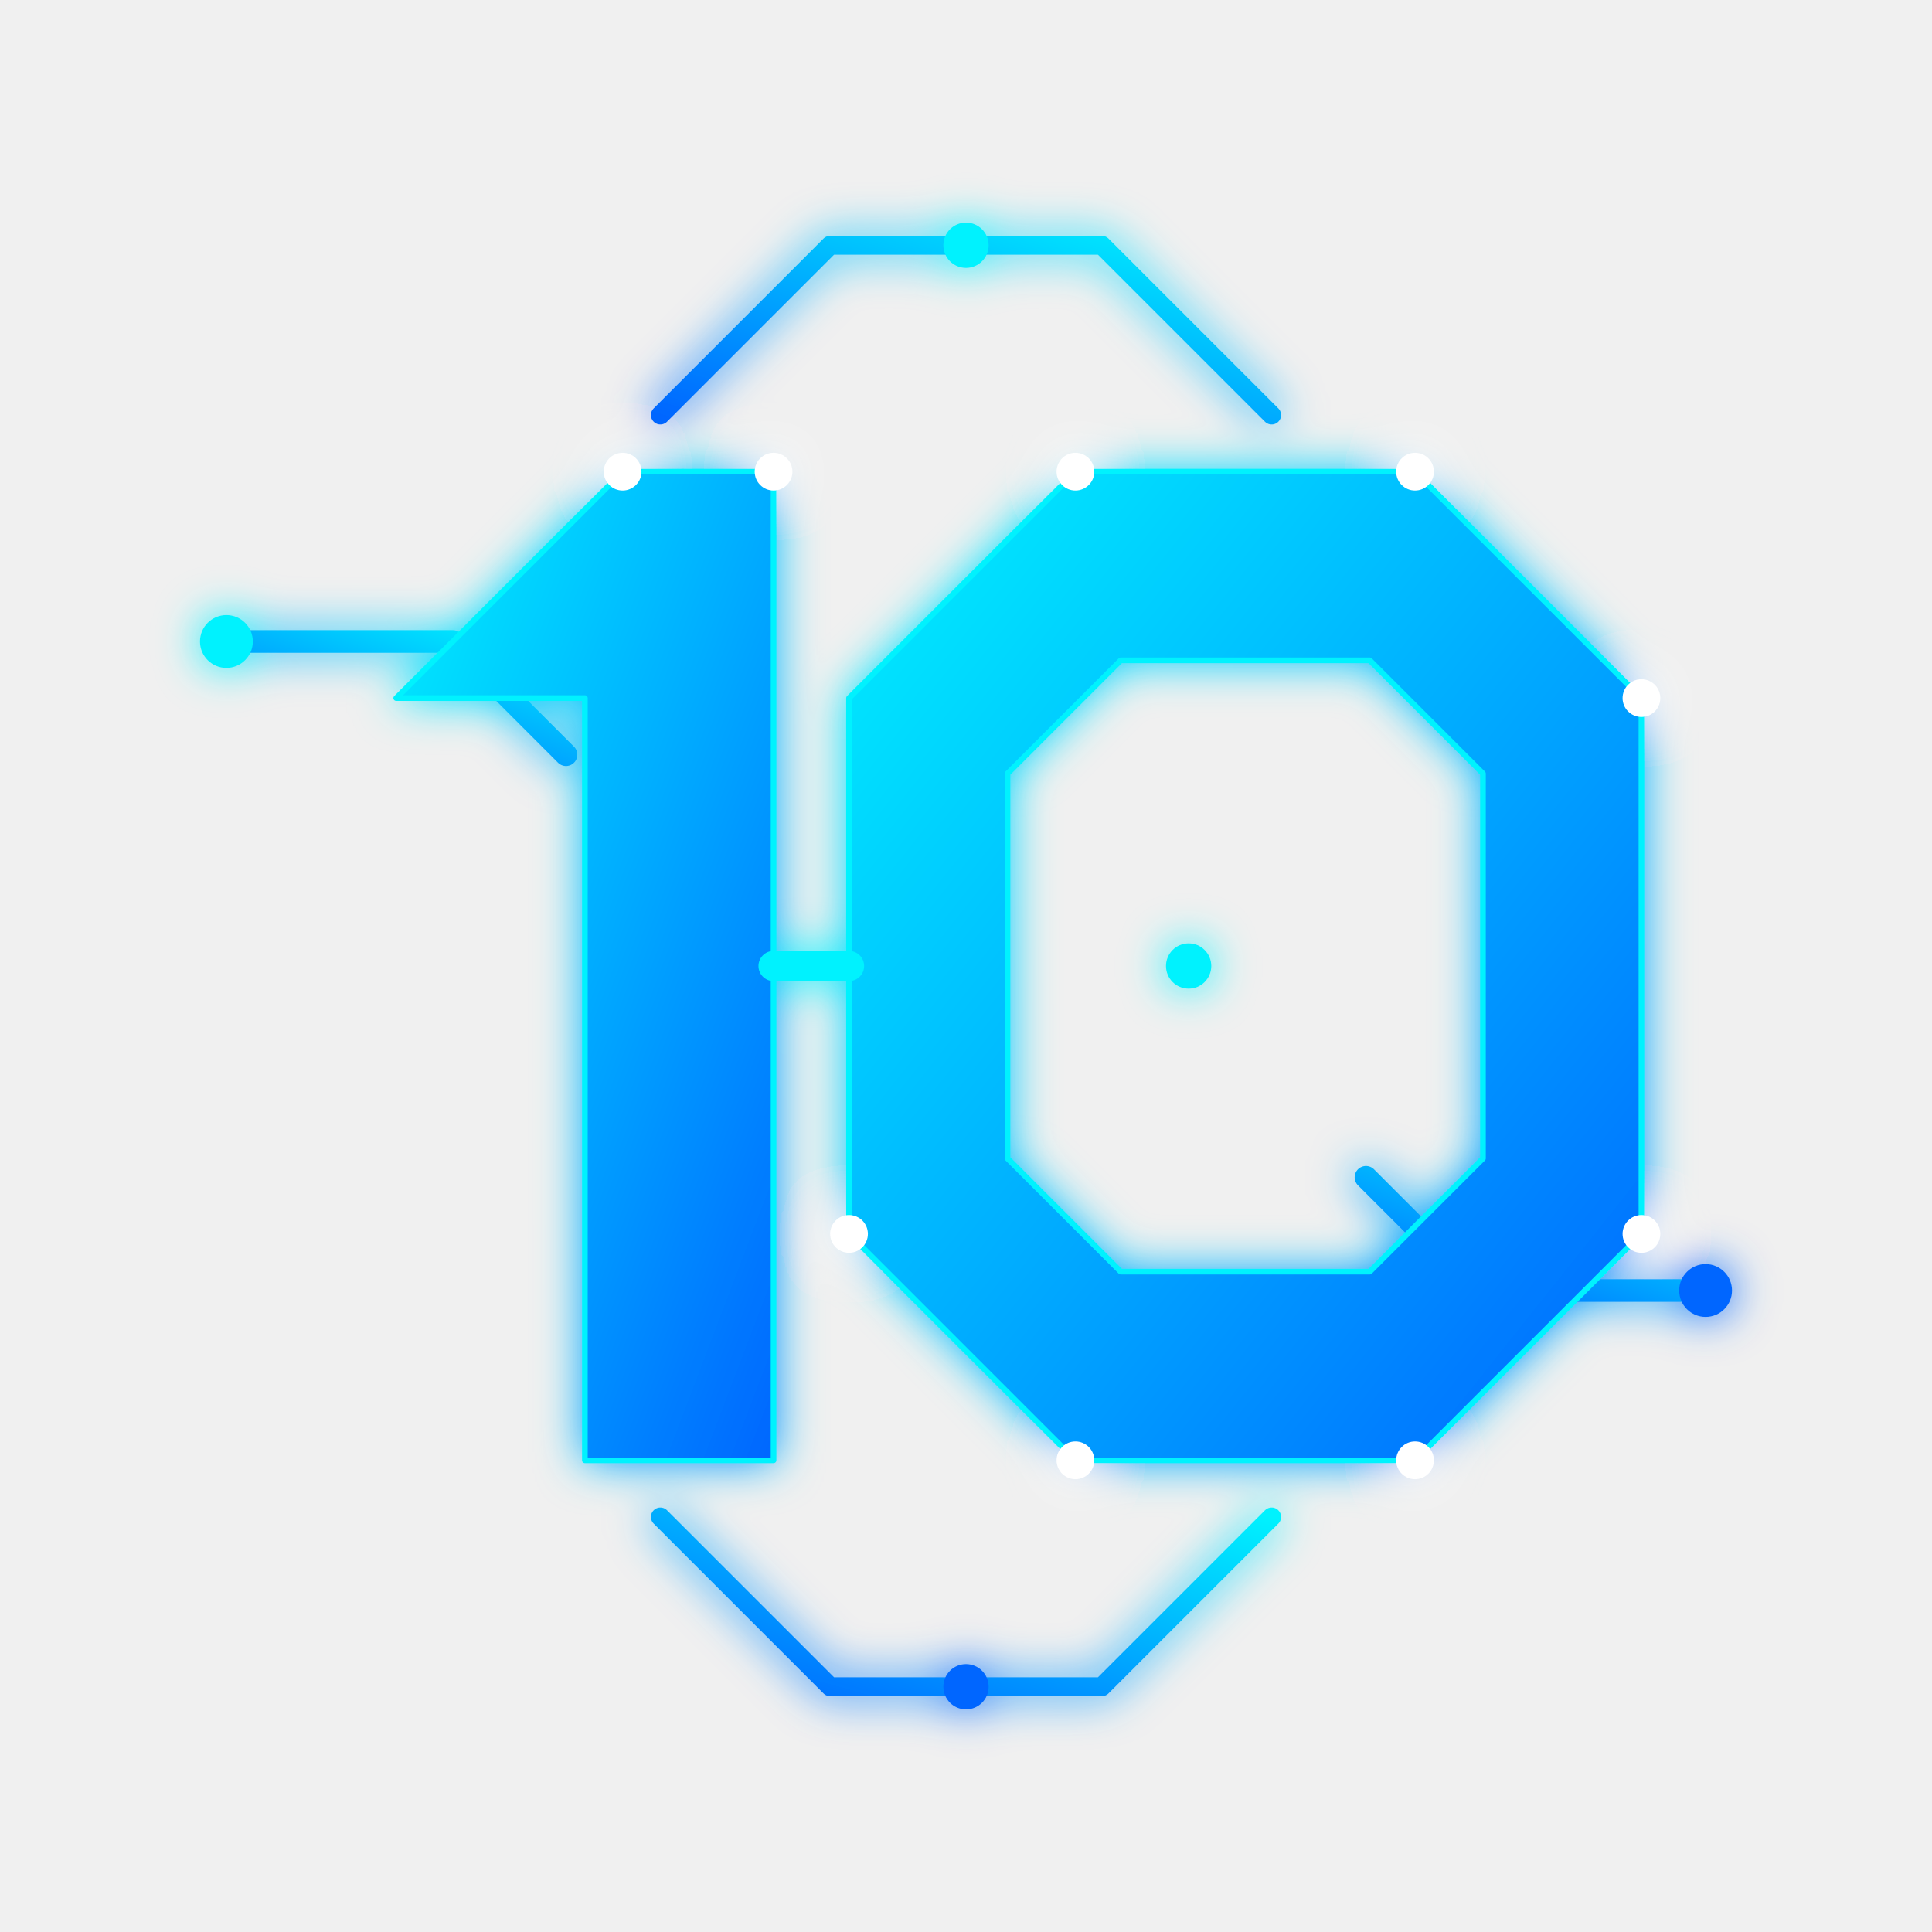
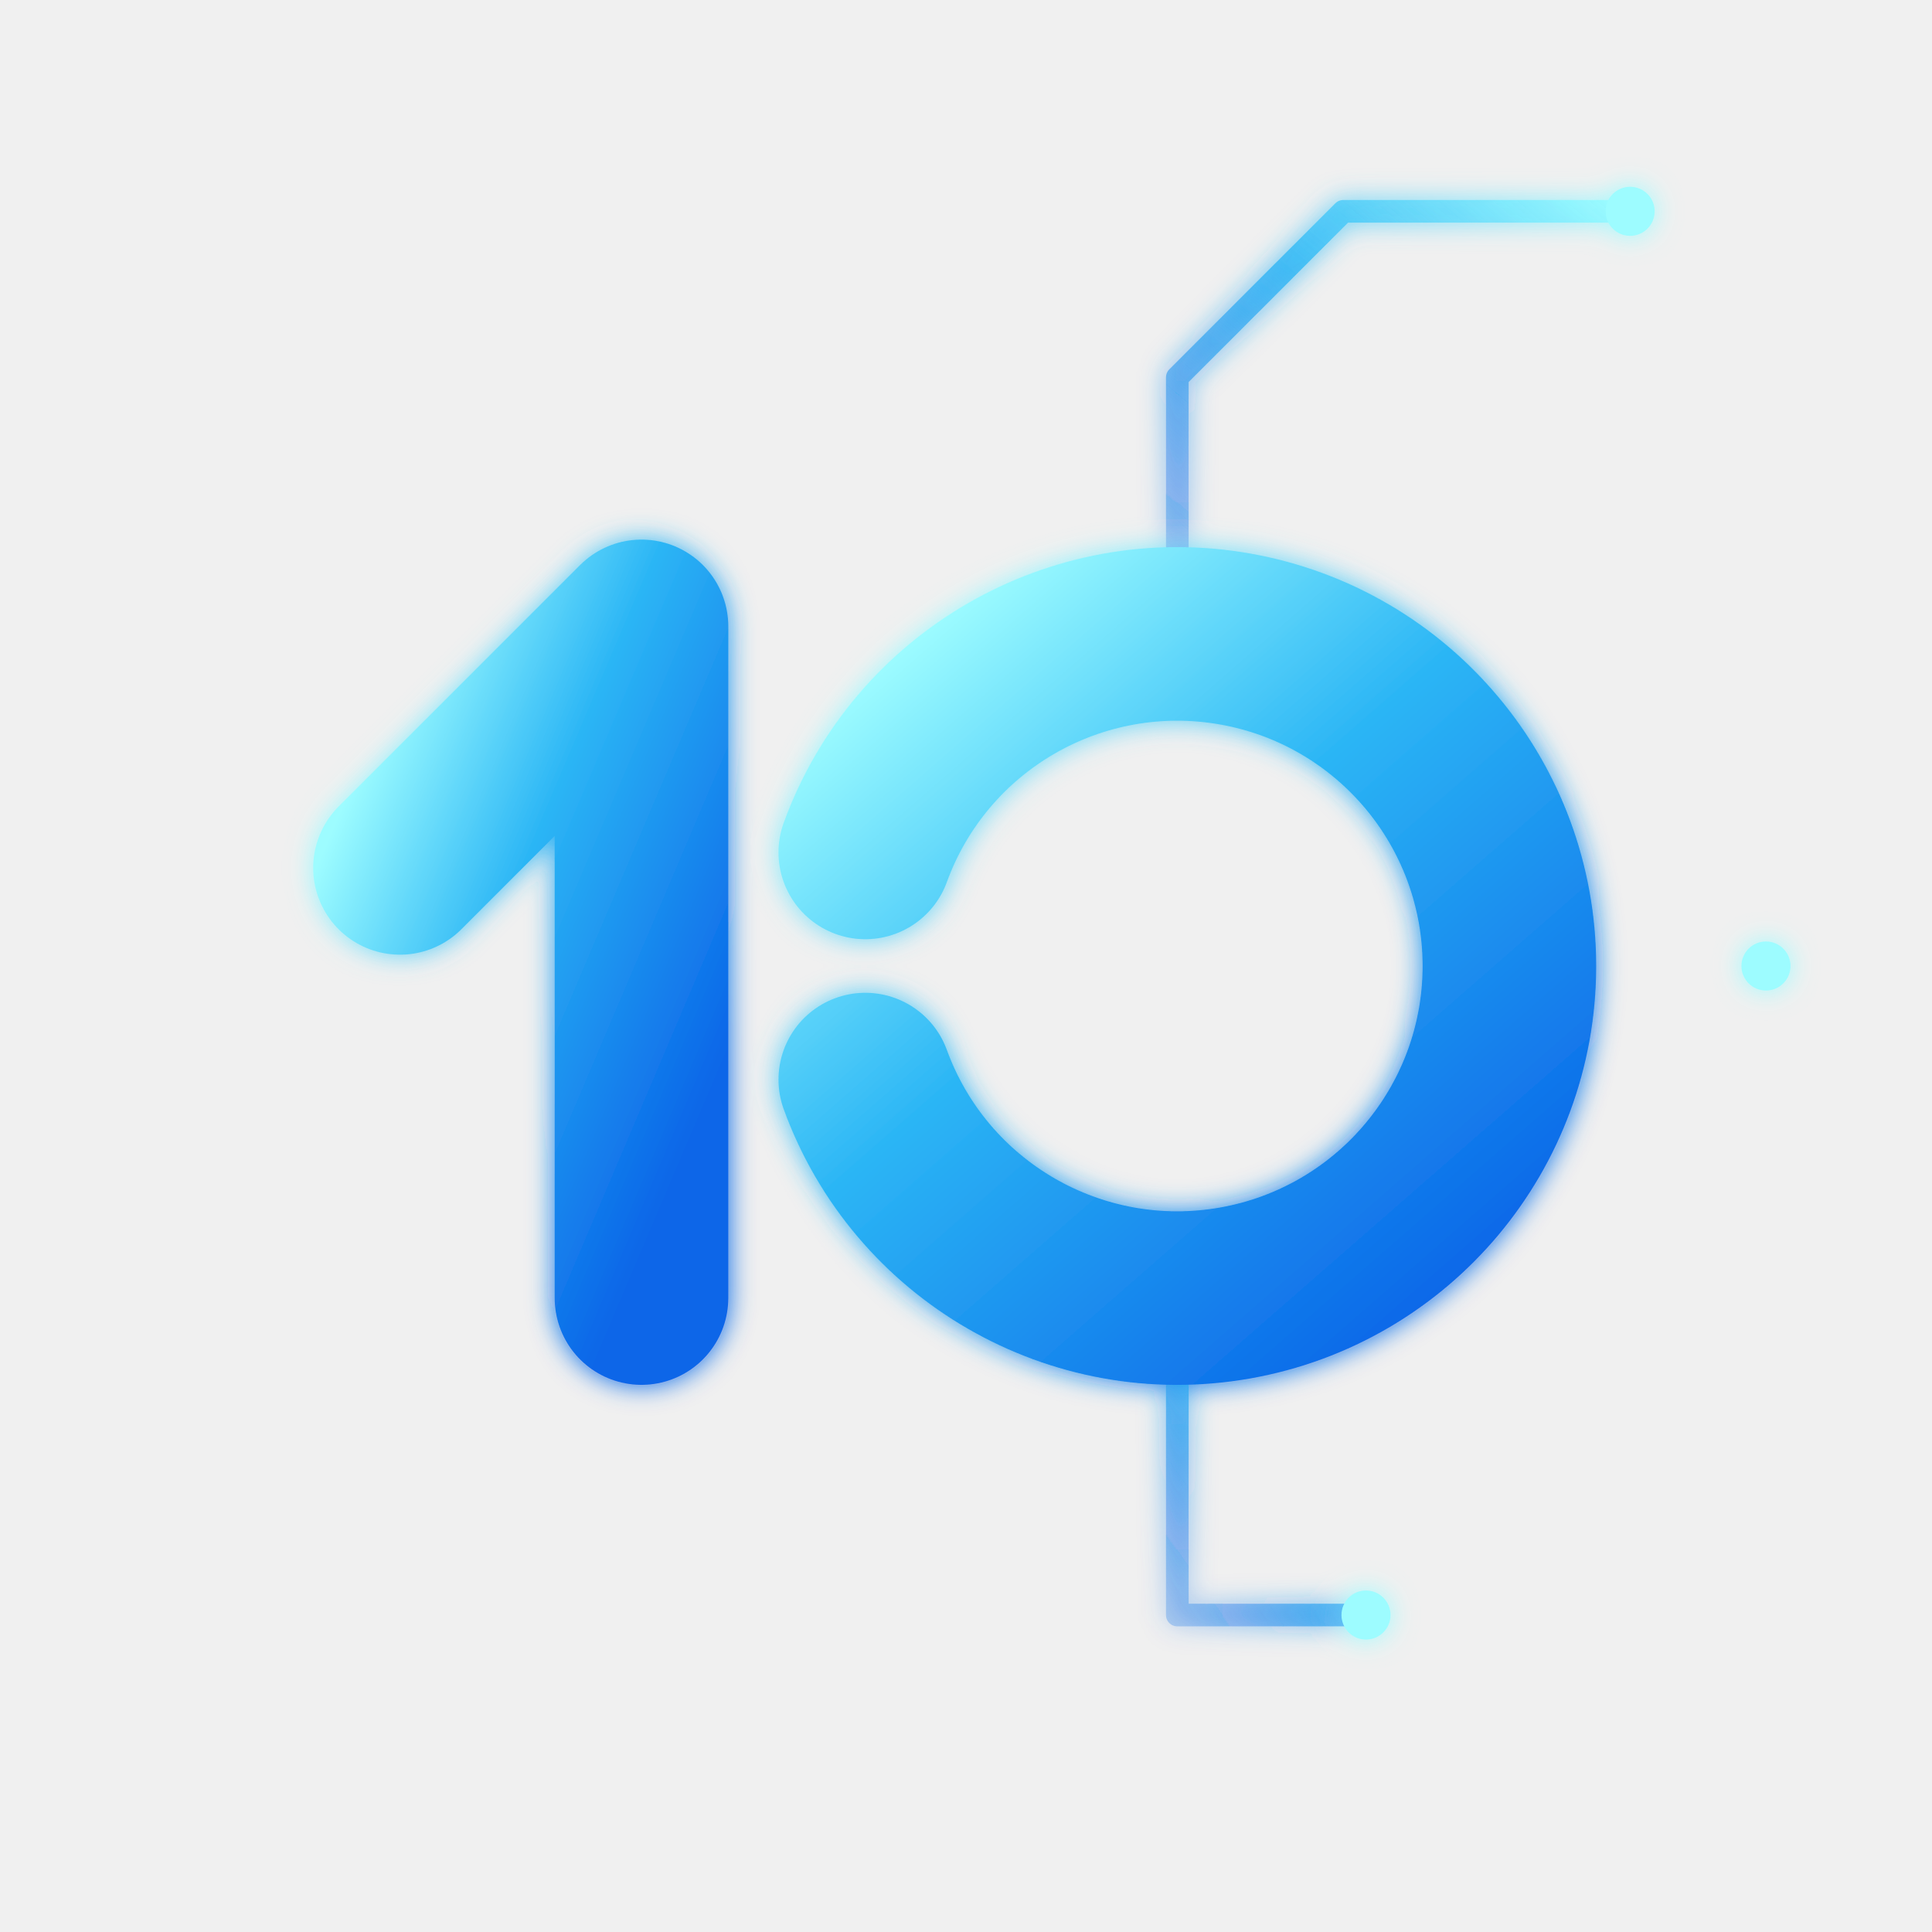
- <svg xmlns="http://www.w3.org/2000/svg" viewBox="0 0 512 512" width="100%" height="100%">
+ <svg xmlns="http://www.w3.org/2000/svg" viewBox="0 0 512 512" width="100%" height="100%" role="img" aria-label="Binary Ten">
  <defs>
-     <linearGradient id="btPrimaryGrad" x1="0%" y1="0%" x2="100%" y2="100%">
-       <stop offset="0%" stop-color="#00f2fe" />
-       <stop offset="50%" stop-color="#00adff" />
-       <stop offset="100%" stop-color="#0066ff" />
+     <linearGradient id="btCore" x1="8%" y1="0%" x2="92%" y2="100%">
+       <stop offset="0%" stop-color="#9DFCFF" />
+       <stop offset="42%" stop-color="#2CB6F5" />
+       <stop offset="100%" stop-color="#0A66E8" />
    </linearGradient>
-     <linearGradient id="btAccentGrad" x1="0%" y1="100%" x2="100%" y2="0%">
-       <stop offset="0%" stop-color="#0066ff" />
-       <stop offset="100%" stop-color="#00f2fe" />
+     <linearGradient id="btTrace" x1="0%" y1="100%" x2="100%" y2="0%">
+       <stop offset="0%" stop-color="#0A66E8" stop-opacity="0.25" />
+       <stop offset="55%" stop-color="#2CB6F5" stop-opacity="0.8" />
+       <stop offset="100%" stop-color="#9DFCFF" />
    </linearGradient>
-     <filter id="btGlow" x="-20%" y="-20%" width="140%" height="140%">
-       <feGaussianBlur stdDeviation="6" result="blur" />
+     <filter id="btGlow" x="-30%" y="-30%" width="160%" height="160%">
+       <feGaussianBlur stdDeviation="3.5" result="btBlur" />
      <feMerge>
-         <feMergeNode in="blur" />
+         <feMergeNode in="btBlur" />
        <feMergeNode in="SourceGraphic" />
      </feMerge>
    </filter>
  </defs>
  <g filter="url(#btGlow)">
-     <path d="M 60 170 L 120 170 L 150 200" fill="none" stroke="url(#btAccentGrad)" stroke-width="6" stroke-linecap="round" stroke-linejoin="round" />
-     <circle cx="60" cy="170" r="7" fill="#00f2fe" />
-     <path d="M 175 110 L 220 65 L 292 65 L 337 110" fill="none" stroke="url(#btAccentGrad)" stroke-width="5" stroke-linecap="round" stroke-linejoin="round" />
-     <circle cx="256" cy="65" r="6" fill="#00f2fe" />
-     <path d="M 362 312 L 392 342 L 452 342" fill="none" stroke="url(#btAccentGrad)" stroke-width="6" stroke-linecap="round" stroke-linejoin="round" />
-     <circle cx="452" cy="342" r="7" fill="#0066ff" />
-     <path d="M 175 402 L 220 447 L 292 447 L 337 402" fill="none" stroke="url(#btAccentGrad)" stroke-width="5" stroke-linecap="round" stroke-linejoin="round" />
-     <circle cx="256" cy="447" r="6" fill="#0066ff" />
-     <path d="M 105 185 L 165 125 L 205 125 L 205 387 L 155 387 L 155 185 Z" fill="url(#btPrimaryGrad)" stroke="#00f2fe" stroke-width="1.5" stroke-linejoin="round" />
-     <path d="M 285 125 L 375 125 L 435 185 L 435 327 L 375 387 L 285 387 L 225 327 L 225 185 Z M 297 175 L 267 205 L 267 307 L 297 337 L 363 337 L 393 307 L 393 205 L 363 175 Z" fill="url(#btPrimaryGrad)" fill-rule="evenodd" stroke="#00f2fe" stroke-width="1.5" stroke-linejoin="round" />
-     <path d="M 205 256 L 225 256" stroke="#00f2fe" stroke-width="8" stroke-linecap="round" />
-     <path d="M 295 256 L 335 256" fill="none" stroke="url(#btAccentGrad)" stroke-width="5" stroke-linecap="round" />
-     <circle cx="315" cy="256" r="6" fill="#00f2fe" />
-     <circle cx="165" cy="125" r="5" fill="#ffffff" />
-     <circle cx="205" cy="125" r="5" fill="#ffffff" />
-     <circle cx="285" cy="125" r="5" fill="#ffffff" />
-     <circle cx="375" cy="125" r="5" fill="#ffffff" />
-     <circle cx="435" cy="185" r="5" fill="#ffffff" />
-     <circle cx="435" cy="327" r="5" fill="#ffffff" />
-     <circle cx="375" cy="387" r="5" fill="#ffffff" />
-     <circle cx="285" cy="387" r="5" fill="#ffffff" />
-     <circle cx="225" cy="327" r="5" fill="#ffffff" />
+     <g fill="none" stroke="url(#btTrace)" stroke-linecap="round" stroke-linejoin="round">
+       <path d="M 312 158 L 312 100 L 356 56 L 432 56" stroke-width="6" />
+       <path d="M 400 256 L 468 256" stroke-width="6" />
+       <path d="M 312 356 L 312 428 L 362 428" stroke-width="6" />
+     </g>
+     <g fill="#9DFCFF">
+       <circle cx="432" cy="56" r="6.5" />
+       <circle cx="468" cy="256" r="6.5" />
+       <circle cx="362" cy="428" r="6.5" />
+     </g>
+     <g fill="none" stroke="url(#btCore)" stroke-width="46" stroke-linecap="round" stroke-linejoin="round">
+       <path d="M 106 230 L 170 166 L 170 344" />
+       <path d="M 229.31 225.9 A 88 88 0 1 1 229.31 286.1" />
+     </g>
  </g>
</svg>
